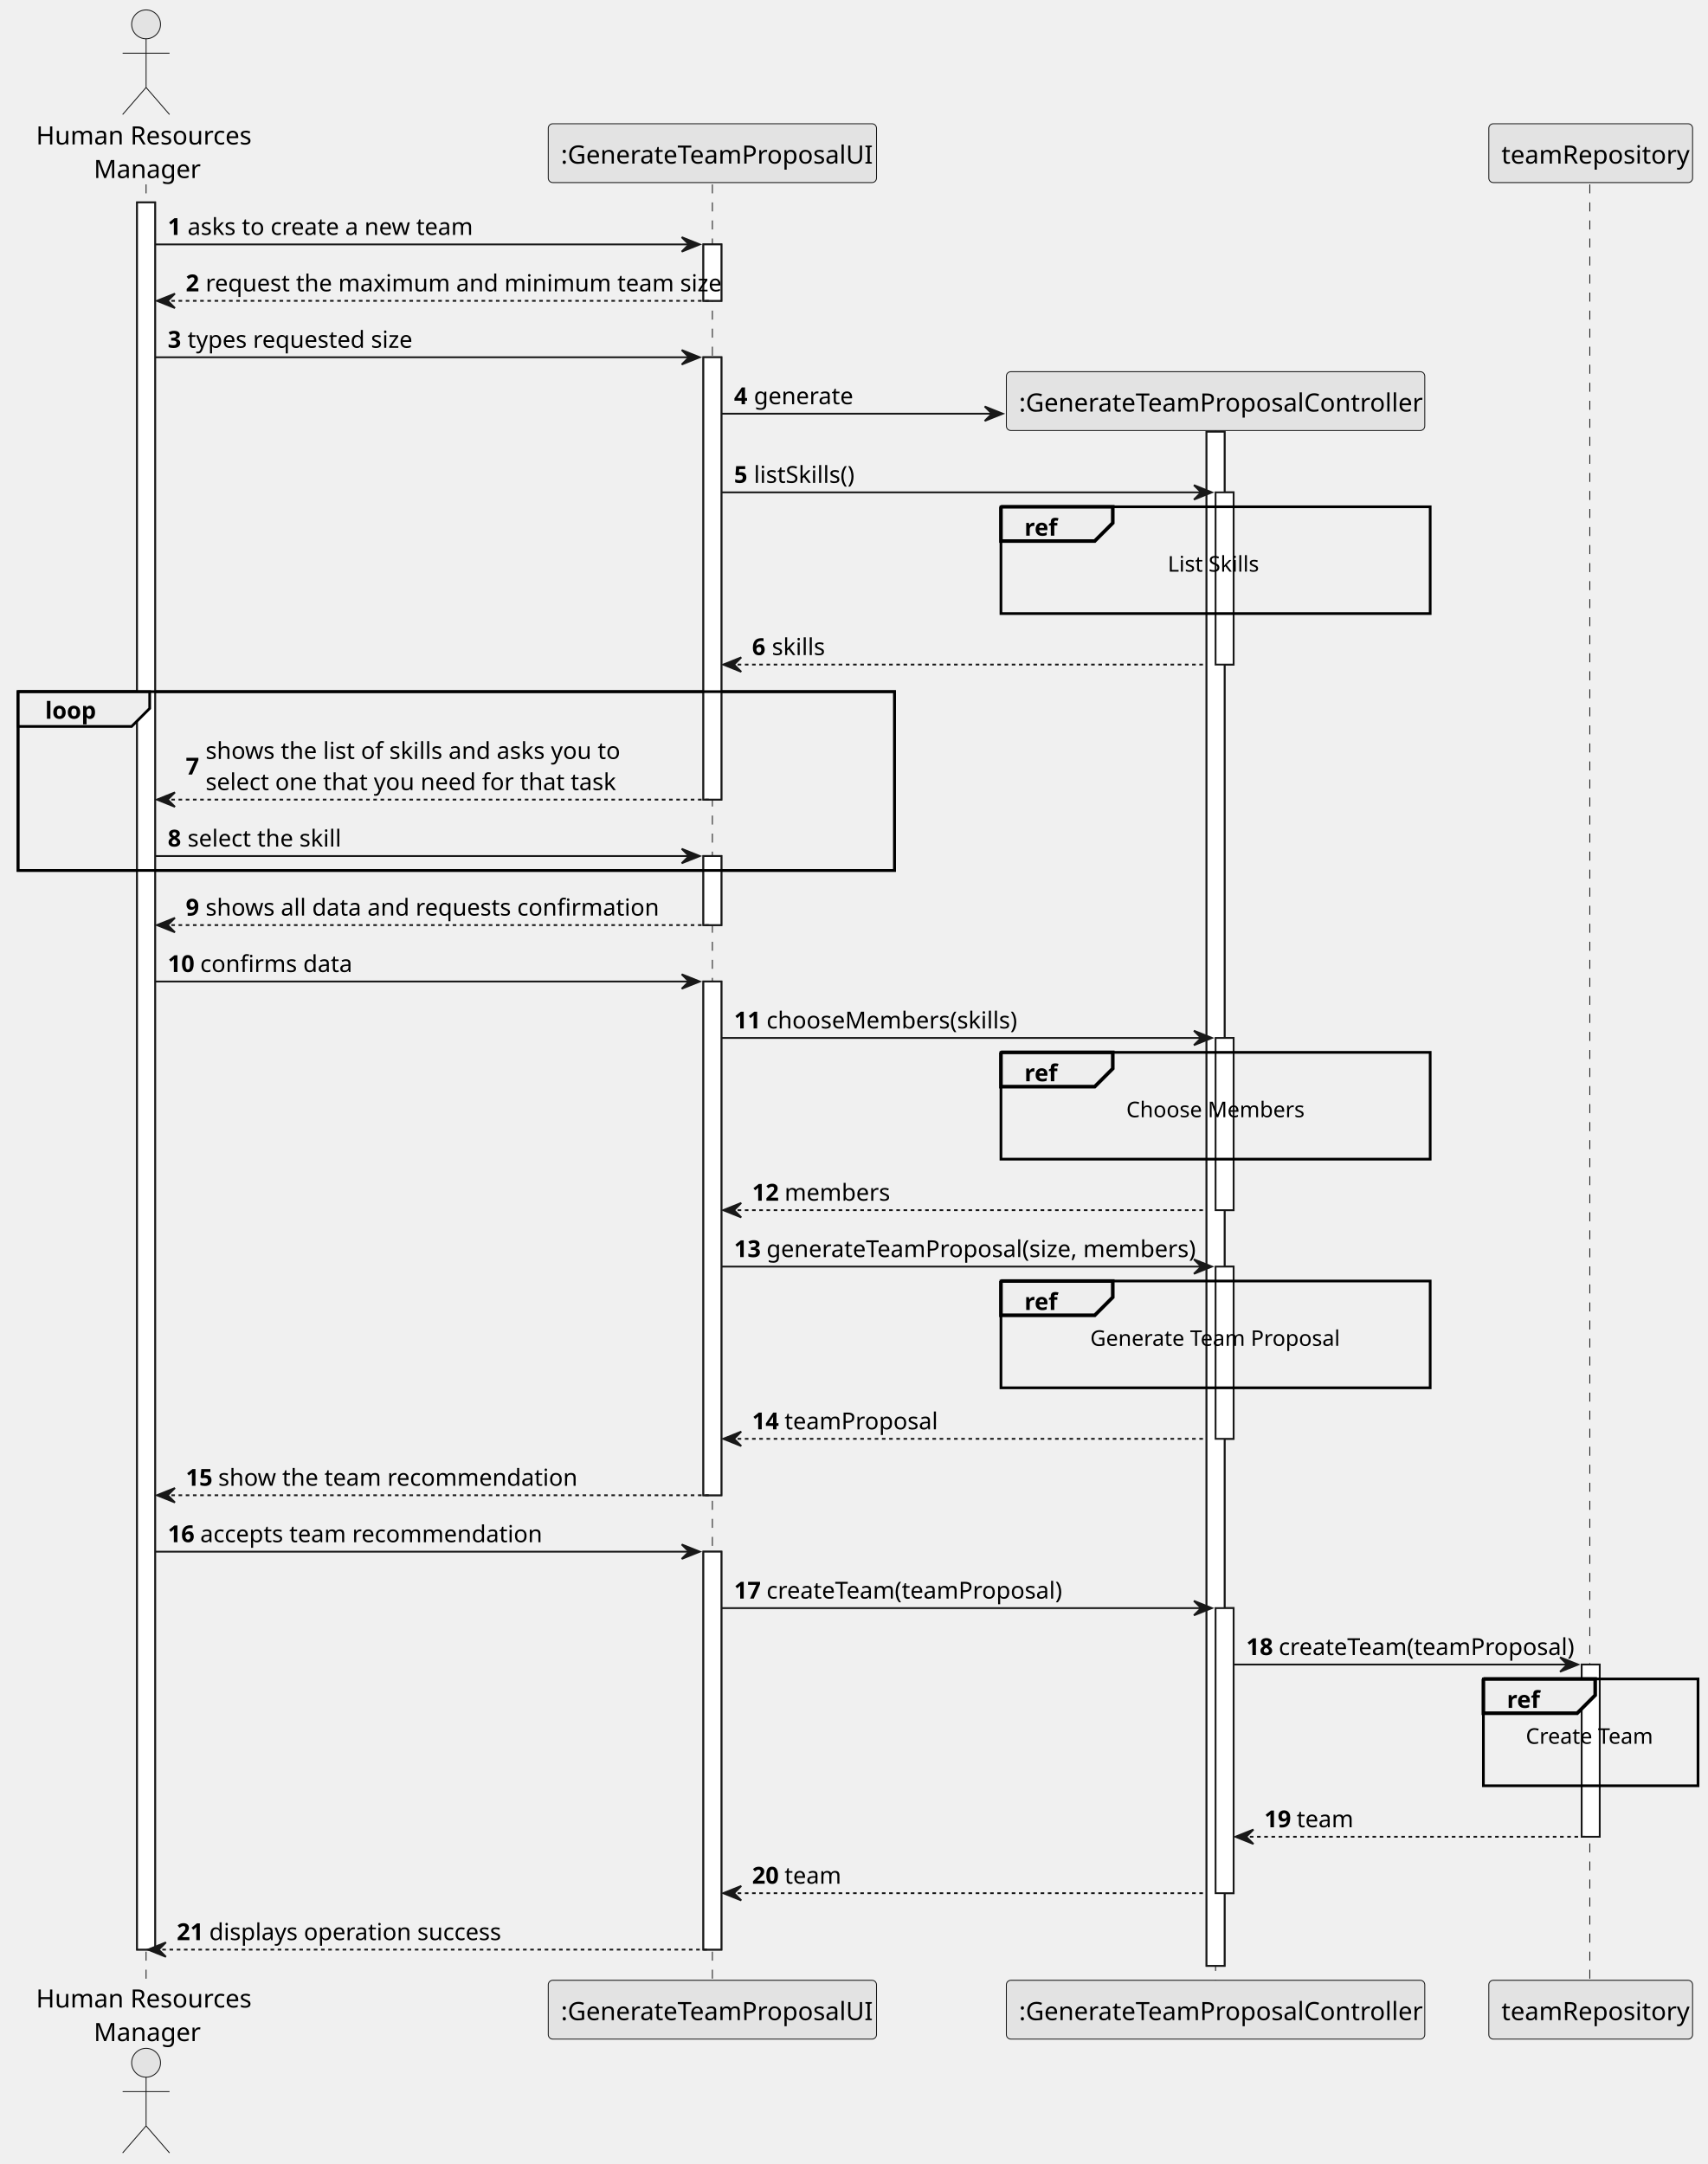
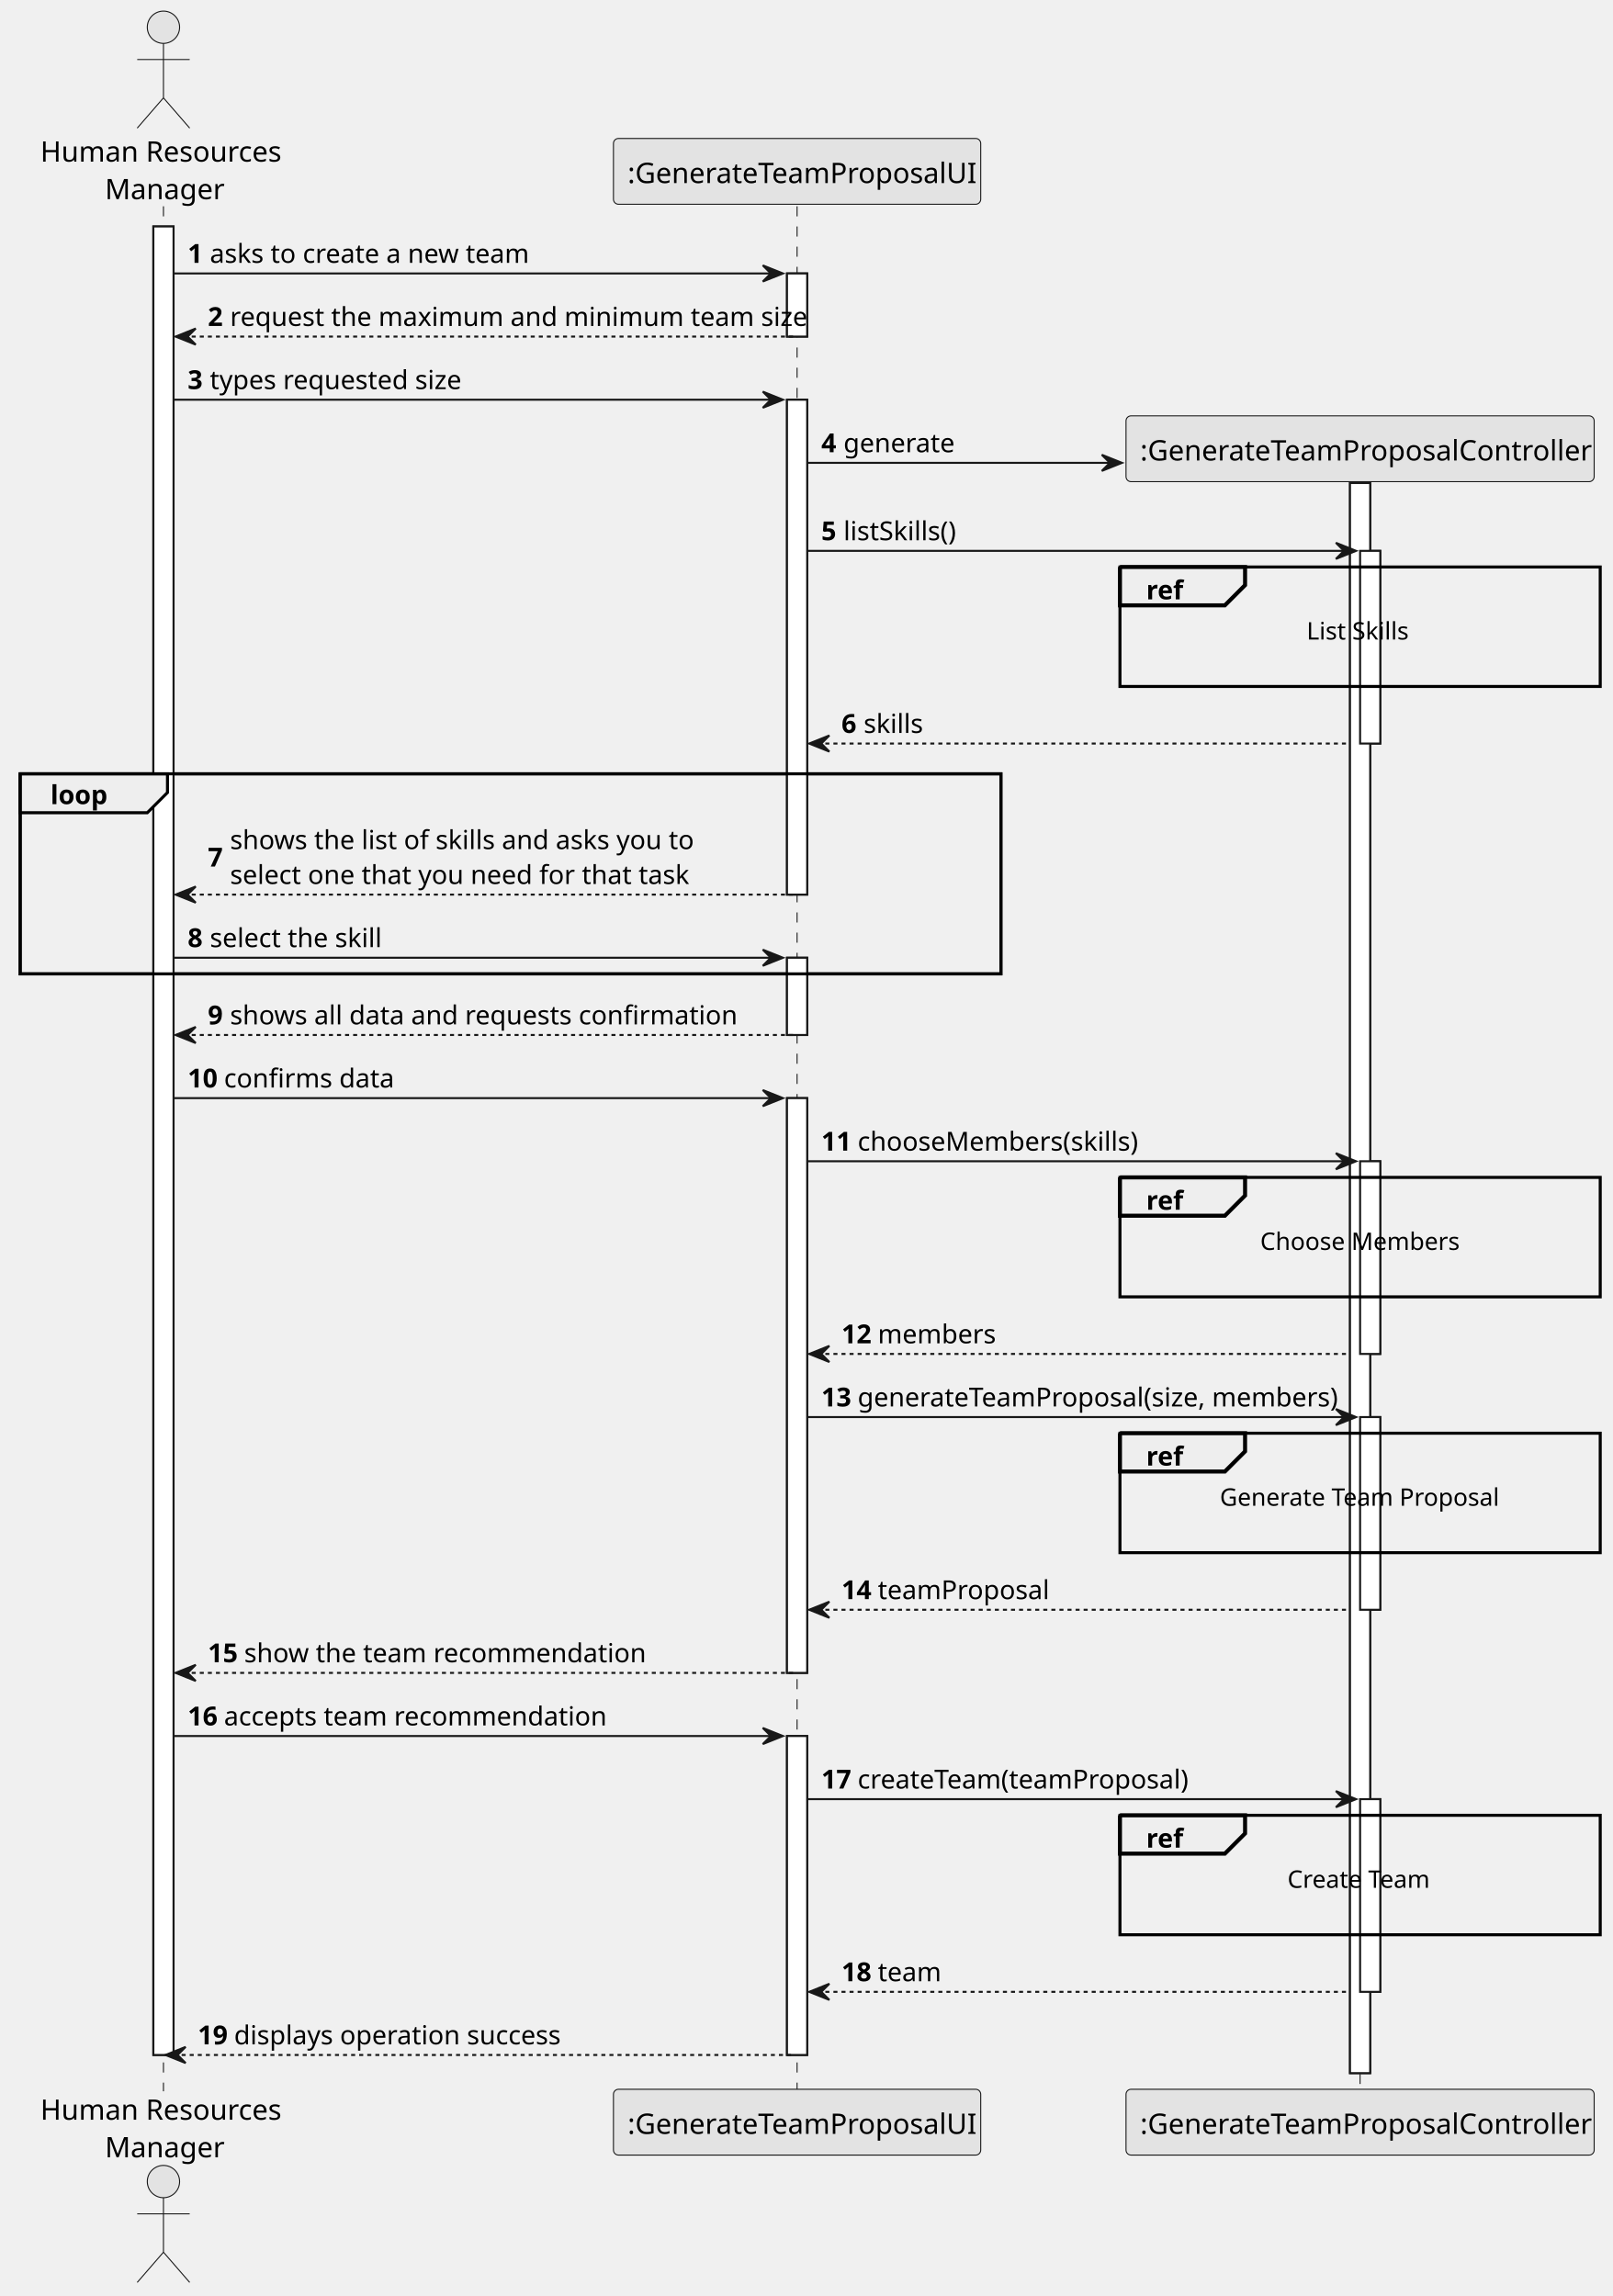
- <svg xmlns="http://www.w3.org/2000/svg" contentStyleType="text/css" height="1200px" preserveAspectRatio="none" style="width:947px;height:1200px;background:#FFFFFF;" version="1.1" viewBox="0 0 947 1200" width="947px" zoomAndPan="magnify">
+ <svg xmlns="http://www.w3.org/2000/svg" contentStyleType="text/css" height="1138px" preserveAspectRatio="none" style="width:799px;height:1138px;background:#FFFFFF;" version="1.1" viewBox="0 0 799 1138" width="799px" zoomAndPan="magnify">
  <defs />
  <g>
-     <rect fill="#FFFFFF" height="968.875" style="stroke:#181818;stroke-width:1.0;" width="10" x="76" y="112.242" />
+     <rect fill="#FFFFFF" height="906.293" style="stroke:#181818;stroke-width:1.0;" width="10" x="76" y="112.242" />
    <rect fill="#FFFFFF" height="31.291" style="stroke:#181818;stroke-width:1.0;" width="10" x="390" y="135.533" />
    <rect fill="#FFFFFF" height="245.289" style="stroke:#181818;stroke-width:1.0;" width="10" x="390" y="198.115" />
    <rect fill="#FFFFFF" height="38.291" style="stroke:#181818;stroke-width:1.0;" width="10" x="390" y="474.695" />
    <rect fill="#FFFFFF" height="284.881" style="stroke:#181818;stroke-width:1.0;" width="10" x="390" y="544.277" />
-     <rect fill="#FFFFFF" height="220.668" style="stroke:#181818;stroke-width:1.0;" width="10" x="390" y="860.449" />
-     <rect fill="#FFFFFF" height="850.711" style="stroke:#181818;stroke-width:1.0;" width="10" x="669" y="239.406" />
+     <rect fill="#FFFFFF" height="158.086" style="stroke:#181818;stroke-width:1.0;" width="10" x="390" y="860.449" />
+     <rect fill="#FFFFFF" height="788.129" style="stroke:#181818;stroke-width:1.0;" width="10" x="669" y="239.406" />
    <rect fill="#FFFFFF" height="95.504" style="stroke:#181818;stroke-width:1.0;" width="10" x="674" y="273.027" />
    <rect fill="#FFFFFF" height="95.504" style="stroke:#181818;stroke-width:1.0;" width="10" x="674" y="575.568" />
    <rect fill="#FFFFFF" height="95.504" style="stroke:#181818;stroke-width:1.0;" width="10" x="674" y="702.363" />
-     <rect fill="#FFFFFF" height="158.086" style="stroke:#181818;stroke-width:1.0;" width="10" x="674" y="891.74" />
-     <rect fill="#FFFFFF" height="95.504" style="stroke:#181818;stroke-width:1.0;" width="10" x="877" y="923.031" />
+     <rect fill="#FFFFFF" height="95.504" style="stroke:#181818;stroke-width:1.0;" width="10" x="674" y="891.74" />
    <rect fill="none" height="99.164" style="stroke:#000000;stroke-width:1.5;" width="486" x="10" y="383.531" />
-     <line style="stroke:#181818;stroke-width:0.5;stroke-dasharray:5.0,5.0;" x1="81" x2="81" y1="102.242" y2="1099.117" />
-     <line style="stroke:#181818;stroke-width:0.5;stroke-dasharray:5.0,5.0;" x1="395" x2="395" y1="102.242" y2="1099.117" />
-     <line style="stroke:#181818;stroke-width:0.5;stroke-dasharray:5.0,5.0;" x1="674" x2="674" y1="237.926" y2="1099.117" />
-     <line style="stroke:#181818;stroke-width:0.5;stroke-dasharray:5.0,5.0;" x1="881.5" x2="881.5" y1="102.242" y2="1099.117" />
+     <line style="stroke:#181818;stroke-width:0.5;stroke-dasharray:5.0,5.0;" x1="81" x2="81" y1="102.242" y2="1036.535" />
+     <line style="stroke:#181818;stroke-width:0.5;stroke-dasharray:5.0,5.0;" x1="395" x2="395" y1="102.242" y2="1036.535" />
+     <line style="stroke:#181818;stroke-width:0.5;stroke-dasharray:5.0,5.0;" x1="674" x2="674" y1="237.926" y2="1036.535" />
    <text fill="#000000" font-family="sans-serif" font-size="14" lengthAdjust="spacing" textLength="116" x="20" y="80.107">Human Resources</text>
    <text fill="#000000" font-family="sans-serif" font-size="14" lengthAdjust="spacing" textLength="56" x="52" y="98.728">Manager</text>
    <ellipse cx="81" cy="13.5" fill="#E3E3E3" rx="8" ry="8" style="stroke:#181818;stroke-width:0.5;" />
    <path d="M81,21.5 L81,48.5 M68,29.5 L94,29.5 M81,48.5 L68,63.5 M81,48.5 L94,63.5 " fill="none" style="stroke:#181818;stroke-width:0.5;" />
-     <text fill="#000000" font-family="sans-serif" font-size="14" lengthAdjust="spacing" textLength="116" x="20" y="1113.225">Human Resources</text>
-     <text fill="#000000" font-family="sans-serif" font-size="14" lengthAdjust="spacing" textLength="56" x="52" y="1131.846">Manager</text>
-     <ellipse cx="81" cy="1143.859" fill="#E3E3E3" rx="8" ry="8" style="stroke:#181818;stroke-width:0.5;" />
-     <path d="M81,1151.859 L81,1178.859 M68,1159.859 L94,1159.859 M81,1178.859 L68,1193.859 M81,1178.859 L94,1193.859 " fill="none" style="stroke:#181818;stroke-width:0.5;" />
+     <text fill="#000000" font-family="sans-serif" font-size="14" lengthAdjust="spacing" textLength="116" x="20" y="1050.643">Human Resources</text>
+     <text fill="#000000" font-family="sans-serif" font-size="14" lengthAdjust="spacing" textLength="56" x="52" y="1069.264">Manager</text>
+     <ellipse cx="81" cy="1081.277" fill="#E3E3E3" rx="8" ry="8" style="stroke:#181818;stroke-width:0.5;" />
+     <path d="M81,1089.277 L81,1116.277 M68,1097.277 L94,1097.277 M81,1116.277 L68,1131.277 M81,1116.277 L94,1131.277 " fill="none" style="stroke:#181818;stroke-width:0.5;" />
    <rect fill="#E3E3E3" height="32.621" rx="2.5" ry="2.5" style="stroke:#181818;stroke-width:0.5;" width="182" x="304" y="68.621" />
    <text fill="#000000" font-family="sans-serif" font-size="14" lengthAdjust="spacing" textLength="168" x="311" y="90.728">:GenerateTeamProposalUI</text>
-     <rect fill="#E3E3E3" height="32.621" rx="2.5" ry="2.5" style="stroke:#181818;stroke-width:0.5;" width="182" x="304" y="1098.117" />
-     <text fill="#000000" font-family="sans-serif" font-size="14" lengthAdjust="spacing" textLength="168" x="311" y="1120.225">:GenerateTeamProposalUI</text>
-     <rect fill="#E3E3E3" height="32.621" rx="2.5" ry="2.5" style="stroke:#181818;stroke-width:0.5;" width="232" x="558" y="1098.117" />
-     <text fill="#000000" font-family="sans-serif" font-size="14" lengthAdjust="spacing" textLength="218" x="565" y="1120.225">:GenerateTeamProposalController</text>
-     <rect fill="#E3E3E3" height="32.621" rx="2.5" ry="2.5" style="stroke:#181818;stroke-width:0.5;" width="113" x="825.5" y="68.621" />
-     <text fill="#000000" font-family="sans-serif" font-size="14" lengthAdjust="spacing" textLength="99" x="832.5" y="90.728">teamRepository</text>
-     <rect fill="#E3E3E3" height="32.621" rx="2.5" ry="2.5" style="stroke:#181818;stroke-width:0.5;" width="113" x="825.5" y="1098.117" />
-     <text fill="#000000" font-family="sans-serif" font-size="14" lengthAdjust="spacing" textLength="99" x="832.5" y="1120.225">teamRepository</text>
-     <rect fill="#FFFFFF" height="968.875" style="stroke:#181818;stroke-width:1.0;" width="10" x="76" y="112.242" />
+     <rect fill="#E3E3E3" height="32.621" rx="2.5" ry="2.5" style="stroke:#181818;stroke-width:0.5;" width="182" x="304" y="1035.535" />
+     <text fill="#000000" font-family="sans-serif" font-size="14" lengthAdjust="spacing" textLength="168" x="311" y="1057.643">:GenerateTeamProposalUI</text>
+     <rect fill="#E3E3E3" height="32.621" rx="2.5" ry="2.5" style="stroke:#181818;stroke-width:0.5;" width="232" x="558" y="1035.535" />
+     <text fill="#000000" font-family="sans-serif" font-size="14" lengthAdjust="spacing" textLength="218" x="565" y="1057.643">:GenerateTeamProposalController</text>
+     <rect fill="#FFFFFF" height="906.293" style="stroke:#181818;stroke-width:1.0;" width="10" x="76" y="112.242" />
    <rect fill="#FFFFFF" height="31.291" style="stroke:#181818;stroke-width:1.0;" width="10" x="390" y="135.533" />
    <rect fill="#FFFFFF" height="245.289" style="stroke:#181818;stroke-width:1.0;" width="10" x="390" y="198.115" />
    <rect fill="#FFFFFF" height="38.291" style="stroke:#181818;stroke-width:1.0;" width="10" x="390" y="474.695" />
    <rect fill="#FFFFFF" height="284.881" style="stroke:#181818;stroke-width:1.0;" width="10" x="390" y="544.277" />
-     <rect fill="#FFFFFF" height="220.668" style="stroke:#181818;stroke-width:1.0;" width="10" x="390" y="860.449" />
-     <rect fill="#FFFFFF" height="850.711" style="stroke:#181818;stroke-width:1.0;" width="10" x="669" y="239.406" />
+     <rect fill="#FFFFFF" height="158.086" style="stroke:#181818;stroke-width:1.0;" width="10" x="390" y="860.449" />
+     <rect fill="#FFFFFF" height="788.129" style="stroke:#181818;stroke-width:1.0;" width="10" x="669" y="239.406" />
    <rect fill="#FFFFFF" height="95.504" style="stroke:#181818;stroke-width:1.0;" width="10" x="674" y="273.027" />
    <rect fill="#FFFFFF" height="95.504" style="stroke:#181818;stroke-width:1.0;" width="10" x="674" y="575.568" />
    <rect fill="#FFFFFF" height="95.504" style="stroke:#181818;stroke-width:1.0;" width="10" x="674" y="702.363" />
-     <rect fill="#FFFFFF" height="158.086" style="stroke:#181818;stroke-width:1.0;" width="10" x="674" y="891.74" />
-     <rect fill="#FFFFFF" height="95.504" style="stroke:#181818;stroke-width:1.0;" width="10" x="877" y="923.031" />
+     <rect fill="#FFFFFF" height="95.504" style="stroke:#181818;stroke-width:1.0;" width="10" x="674" y="891.74" />
    <polygon fill="#181818" points="378,131.533,388,135.533,378,139.533,382,135.533" style="stroke:#181818;stroke-width:1.0;" />
    <line style="stroke:#181818;stroke-width:1.0;" x1="86" x2="384" y1="135.533" y2="135.533" />
    <text fill="#000000" font-family="sans-serif" font-size="13" font-weight="bold" lengthAdjust="spacing" textLength="7" x="93" y="130.27">1</text>
    <text fill="#000000" font-family="sans-serif" font-size="13" lengthAdjust="spacing" textLength="154" x="104" y="130.27">asks to create a new team</text>
    <polygon fill="#181818" points="97,162.824,87,166.824,97,170.824,93,166.824" style="stroke:#181818;stroke-width:1.0;" />
    <line style="stroke:#181818;stroke-width:1.0;stroke-dasharray:2.0,2.0;" x1="91" x2="394" y1="166.824" y2="166.824" />
    <text fill="#000000" font-family="sans-serif" font-size="13" font-weight="bold" lengthAdjust="spacing" textLength="7" x="103" y="161.561">2</text>
    <text fill="#000000" font-family="sans-serif" font-size="13" lengthAdjust="spacing" textLength="269" x="114" y="161.561">request the maximum and minimum team size</text>
    <polygon fill="#181818" points="378,194.115,388,198.115,378,202.115,382,198.115" style="stroke:#181818;stroke-width:1.0;" />
    <line style="stroke:#181818;stroke-width:1.0;" x1="86" x2="384" y1="198.115" y2="198.115" />
    <text fill="#000000" font-family="sans-serif" font-size="13" font-weight="bold" lengthAdjust="spacing" textLength="7" x="93" y="192.852">3</text>
    <text fill="#000000" font-family="sans-serif" font-size="13" lengthAdjust="spacing" textLength="121" x="104" y="192.852">types requested size</text>
    <polygon fill="#181818" points="546,225.406,556,229.406,546,233.406,550,229.406" style="stroke:#181818;stroke-width:1.0;" />
    <line style="stroke:#181818;stroke-width:1.0;" x1="400" x2="552" y1="229.406" y2="229.406" />
    <text fill="#000000" font-family="sans-serif" font-size="13" font-weight="bold" lengthAdjust="spacing" textLength="7" x="407" y="224.144">4</text>
    <text fill="#000000" font-family="sans-serif" font-size="13" lengthAdjust="spacing" textLength="50" x="418" y="224.144">generate</text>
    <rect fill="#E3E3E3" height="32.621" rx="2.5" ry="2.5" style="stroke:#181818;stroke-width:0.5;" width="232" x="558" y="206.115" />
    <text fill="#000000" font-family="sans-serif" font-size="14" lengthAdjust="spacing" textLength="218" x="565" y="228.223">:GenerateTeamProposalController</text>
    <polygon fill="#181818" points="662,269.027,672,273.027,662,277.027,666,273.027" style="stroke:#181818;stroke-width:1.0;" />
    <line style="stroke:#181818;stroke-width:1.0;" x1="400" x2="668" y1="273.027" y2="273.027" />
    <text fill="#000000" font-family="sans-serif" font-size="13" font-weight="bold" lengthAdjust="spacing" textLength="7" x="407" y="267.765">5</text>
    <text fill="#000000" font-family="sans-serif" font-size="13" lengthAdjust="spacing" textLength="57" x="418" y="267.765">listSkills()</text>
    <rect fill="none" height="59.213" style="stroke:#000000;stroke-width:1.5;" width="238" x="555" y="281.027" />
    <path d="M555,281.027 L617,281.027 L617,290.027 L607,300.027 L555,300.027 L555,281.027 " fill="#EEEEEE" style="stroke:#000000;stroke-width:2.0;" />
    <text fill="#000000" font-family="sans-serif" font-size="13" font-weight="bold" lengthAdjust="spacing" textLength="17" x="568" y="297.056">ref</text>
    <text fill="#000000" font-family="sans-serif" font-size="12" lengthAdjust="spacing" textLength="53" x="647.5" y="316.977">List Skills</text>
    <text fill="#000000" font-family="sans-serif" font-size="12" lengthAdjust="spacing" textLength="3" x="672.5" y="332.938"> </text>
    <polygon fill="#181818" points="411,364.531,401,368.531,411,372.531,407,368.531" style="stroke:#181818;stroke-width:1.0;" />
    <line style="stroke:#181818;stroke-width:1.0;stroke-dasharray:2.0,2.0;" x1="405" x2="668" y1="368.531" y2="368.531" />
    <text fill="#000000" font-family="sans-serif" font-size="13" font-weight="bold" lengthAdjust="spacing" textLength="7" x="417" y="363.269">6</text>
    <text fill="#000000" font-family="sans-serif" font-size="13" lengthAdjust="spacing" textLength="30" x="428" y="363.269">skills</text>
    <path d="M10,383.531 L83,383.531 L83,392.822 L73,402.822 L10,402.822 L10,383.531 " fill="#EEEEEE" style="stroke:#000000;stroke-width:1.5;" />
    <rect fill="none" height="99.164" style="stroke:#000000;stroke-width:1.5;" width="486" x="10" y="383.531" />
    <text fill="#000000" font-family="sans-serif" font-size="13" font-weight="bold" lengthAdjust="spacing" textLength="28" x="25" y="398.56">loop</text>
    <polygon fill="#181818" points="97,439.404,87,443.404,97,447.404,93,443.404" style="stroke:#181818;stroke-width:1.0;" />
    <line style="stroke:#181818;stroke-width:1.0;stroke-dasharray:2.0,2.0;" x1="91" x2="394" y1="443.404" y2="443.404" />
    <text fill="#000000" font-family="sans-serif" font-size="13" font-weight="bold" lengthAdjust="spacing" textLength="7" x="103" y="429.496">7</text>
    <text fill="#000000" font-family="sans-serif" font-size="13" lengthAdjust="spacing" textLength="225" x="114" y="420.851">shows the list of skills and asks you to</text>
    <text fill="#000000" font-family="sans-serif" font-size="13" lengthAdjust="spacing" textLength="216" x="114" y="438.142">select one that you need for that task</text>
    <polygon fill="#181818" points="378,470.695,388,474.695,378,478.695,382,474.695" style="stroke:#181818;stroke-width:1.0;" />
    <line style="stroke:#181818;stroke-width:1.0;" x1="86" x2="384" y1="474.695" y2="474.695" />
    <text fill="#000000" font-family="sans-serif" font-size="13" font-weight="bold" lengthAdjust="spacing" textLength="7" x="93" y="469.433">8</text>
    <text fill="#000000" font-family="sans-serif" font-size="13" lengthAdjust="spacing" textLength="84" x="104" y="469.433">select the skill</text>
    <polygon fill="#181818" points="97,508.986,87,512.986,97,516.986,93,512.986" style="stroke:#181818;stroke-width:1.0;" />
    <line style="stroke:#181818;stroke-width:1.0;stroke-dasharray:2.0,2.0;" x1="91" x2="394" y1="512.986" y2="512.986" />
    <text fill="#000000" font-family="sans-serif" font-size="13" font-weight="bold" lengthAdjust="spacing" textLength="7" x="103" y="507.724">9</text>
    <text fill="#000000" font-family="sans-serif" font-size="13" lengthAdjust="spacing" textLength="236" x="114" y="507.724">shows all data and requests confirmation</text>
    <polygon fill="#181818" points="378,540.277,388,544.277,378,548.277,382,544.277" style="stroke:#181818;stroke-width:1.0;" />
    <line style="stroke:#181818;stroke-width:1.0;" x1="86" x2="384" y1="544.277" y2="544.277" />
    <text fill="#000000" font-family="sans-serif" font-size="13" font-weight="bold" lengthAdjust="spacing" textLength="14" x="93" y="539.015">10</text>
    <text fill="#000000" font-family="sans-serif" font-size="13" lengthAdjust="spacing" textLength="78" x="111" y="539.015">confirms data</text>
    <polygon fill="#181818" points="662,571.568,672,575.568,662,579.568,666,575.568" style="stroke:#181818;stroke-width:1.0;" />
    <line style="stroke:#181818;stroke-width:1.0;" x1="400" x2="668" y1="575.568" y2="575.568" />
    <text fill="#000000" font-family="sans-serif" font-size="13" font-weight="bold" lengthAdjust="spacing" textLength="14" x="407" y="570.306">11</text>
    <text fill="#000000" font-family="sans-serif" font-size="13" lengthAdjust="spacing" textLength="134" x="425" y="570.306">chooseMembers(skills)</text>
    <rect fill="none" height="59.213" style="stroke:#000000;stroke-width:1.5;" width="238" x="555" y="583.568" />
    <path d="M555,583.568 L617,583.568 L617,592.568 L607,602.568 L555,602.568 L555,583.568 " fill="#EEEEEE" style="stroke:#000000;stroke-width:2.0;" />
    <text fill="#000000" font-family="sans-serif" font-size="13" font-weight="bold" lengthAdjust="spacing" textLength="17" x="568" y="599.597">ref</text>
    <text fill="#000000" font-family="sans-serif" font-size="12" lengthAdjust="spacing" textLength="99" x="624.5" y="619.518">Choose Members</text>
    <text fill="#000000" font-family="sans-serif" font-size="12" lengthAdjust="spacing" textLength="3" x="672.5" y="635.479"> </text>
    <polygon fill="#181818" points="411,667.072,401,671.072,411,675.072,407,671.072" style="stroke:#181818;stroke-width:1.0;" />
    <line style="stroke:#181818;stroke-width:1.0;stroke-dasharray:2.0,2.0;" x1="405" x2="668" y1="671.072" y2="671.072" />
    <text fill="#000000" font-family="sans-serif" font-size="13" font-weight="bold" lengthAdjust="spacing" textLength="14" x="417" y="665.81">12</text>
    <text fill="#000000" font-family="sans-serif" font-size="13" lengthAdjust="spacing" textLength="54" x="435" y="665.81">members</text>
    <polygon fill="#181818" points="662,698.363,672,702.363,662,706.363,666,702.363" style="stroke:#181818;stroke-width:1.0;" />
    <line style="stroke:#181818;stroke-width:1.0;" x1="400" x2="668" y1="702.363" y2="702.363" />
    <text fill="#000000" font-family="sans-serif" font-size="13" font-weight="bold" lengthAdjust="spacing" textLength="14" x="407" y="697.101">13</text>
    <text fill="#000000" font-family="sans-serif" font-size="13" lengthAdjust="spacing" textLength="227" x="425" y="697.101">generateTeamProposal(size, members)</text>
    <rect fill="none" height="59.213" style="stroke:#000000;stroke-width:1.5;" width="238" x="555" y="710.363" />
    <path d="M555,710.363 L617,710.363 L617,719.363 L607,729.363 L555,729.363 L555,710.363 " fill="#EEEEEE" style="stroke:#000000;stroke-width:2.0;" />
    <text fill="#000000" font-family="sans-serif" font-size="13" font-weight="bold" lengthAdjust="spacing" textLength="17" x="568" y="726.392">ref</text>
    <text fill="#000000" font-family="sans-serif" font-size="12" lengthAdjust="spacing" textLength="139" x="604.5" y="746.312">Generate Team Proposal</text>
    <text fill="#000000" font-family="sans-serif" font-size="12" lengthAdjust="spacing" textLength="3" x="672.5" y="762.273"> </text>
    <polygon fill="#181818" points="411,793.867,401,797.867,411,801.867,407,797.867" style="stroke:#181818;stroke-width:1.0;" />
    <line style="stroke:#181818;stroke-width:1.0;stroke-dasharray:2.0,2.0;" x1="405" x2="668" y1="797.867" y2="797.867" />
    <text fill="#000000" font-family="sans-serif" font-size="13" font-weight="bold" lengthAdjust="spacing" textLength="14" x="417" y="792.605">14</text>
    <text fill="#000000" font-family="sans-serif" font-size="13" lengthAdjust="spacing" textLength="80" x="435" y="792.605">teamProposal</text>
    <polygon fill="#181818" points="97,825.158,87,829.158,97,833.158,93,829.158" style="stroke:#181818;stroke-width:1.0;" />
    <line style="stroke:#181818;stroke-width:1.0;stroke-dasharray:2.0,2.0;" x1="91" x2="394" y1="829.158" y2="829.158" />
    <text fill="#000000" font-family="sans-serif" font-size="13" font-weight="bold" lengthAdjust="spacing" textLength="14" x="103" y="823.895">15</text>
    <text fill="#000000" font-family="sans-serif" font-size="13" lengthAdjust="spacing" textLength="185" x="121" y="823.895">show the team recommendation</text>
    <polygon fill="#181818" points="378,856.449,388,860.449,378,864.449,382,860.449" style="stroke:#181818;stroke-width:1.0;" />
    <line style="stroke:#181818;stroke-width:1.0;" x1="86" x2="384" y1="860.449" y2="860.449" />
    <text fill="#000000" font-family="sans-serif" font-size="13" font-weight="bold" lengthAdjust="spacing" textLength="14" x="93" y="855.187">16</text>
    <text fill="#000000" font-family="sans-serif" font-size="13" lengthAdjust="spacing" textLength="179" x="111" y="855.187">accepts team recommendation</text>
    <polygon fill="#181818" points="662,887.74,672,891.74,662,895.74,666,891.74" style="stroke:#181818;stroke-width:1.0;" />
    <line style="stroke:#181818;stroke-width:1.0;" x1="400" x2="668" y1="891.74" y2="891.74" />
    <text fill="#000000" font-family="sans-serif" font-size="13" font-weight="bold" lengthAdjust="spacing" textLength="14" x="407" y="886.477">17</text>
    <text fill="#000000" font-family="sans-serif" font-size="13" lengthAdjust="spacing" textLength="156" x="425" y="886.477">createTeam(teamProposal)</text>
-     <polygon fill="#181818" points="865,919.031,875,923.031,865,927.031,869,923.031" style="stroke:#181818;stroke-width:1.0;" />
-     <line style="stroke:#181818;stroke-width:1.0;" x1="684" x2="871" y1="923.031" y2="923.031" />
-     <text fill="#000000" font-family="sans-serif" font-size="13" font-weight="bold" lengthAdjust="spacing" textLength="14" x="691" y="917.769">18</text>
-     <text fill="#000000" font-family="sans-serif" font-size="13" lengthAdjust="spacing" textLength="156" x="709" y="917.769">createTeam(teamProposal)</text>
-     <rect fill="none" height="59.213" style="stroke:#000000;stroke-width:1.5;" width="119" x="822.5" y="931.031" />
-     <path d="M822.5,931.031 L884.5,931.031 L884.5,940.031 L874.5,950.031 L822.5,950.031 L822.5,931.031 " fill="#EEEEEE" style="stroke:#000000;stroke-width:2.0;" />
-     <text fill="#000000" font-family="sans-serif" font-size="13" font-weight="bold" lengthAdjust="spacing" textLength="17" x="835.5" y="947.06">ref</text>
-     <text fill="#000000" font-family="sans-serif" font-size="12" lengthAdjust="spacing" textLength="72" x="846" y="966.981">Create Team</text>
-     <text fill="#000000" font-family="sans-serif" font-size="12" lengthAdjust="spacing" textLength="3" x="880.5" y="982.941"> </text>
-     <polygon fill="#181818" points="695,1014.535,685,1018.535,695,1022.535,691,1018.535" style="stroke:#181818;stroke-width:1.0;" />
-     <line style="stroke:#181818;stroke-width:1.0;stroke-dasharray:2.0,2.0;" x1="689" x2="881" y1="1018.535" y2="1018.535" />
-     <text fill="#000000" font-family="sans-serif" font-size="13" font-weight="bold" lengthAdjust="spacing" textLength="14" x="701" y="1013.273">19</text>
-     <text fill="#000000" font-family="sans-serif" font-size="13" lengthAdjust="spacing" textLength="29" x="719" y="1013.273">team</text>
-     <polygon fill="#181818" points="411,1045.826,401,1049.826,411,1053.826,407,1049.826" style="stroke:#181818;stroke-width:1.0;" />
-     <line style="stroke:#181818;stroke-width:1.0;stroke-dasharray:2.0,2.0;" x1="405" x2="668" y1="1049.826" y2="1049.826" />
-     <text fill="#000000" font-family="sans-serif" font-size="13" font-weight="bold" lengthAdjust="spacing" textLength="14" x="417" y="1044.563">20</text>
-     <text fill="#000000" font-family="sans-serif" font-size="13" lengthAdjust="spacing" textLength="29" x="435" y="1044.563">team</text>
-     <polygon fill="#181818" points="92,1077.117,82,1081.117,92,1085.117,88,1081.117" style="stroke:#181818;stroke-width:1.0;" />
-     <line style="stroke:#181818;stroke-width:1.0;stroke-dasharray:2.0,2.0;" x1="86" x2="394" y1="1081.117" y2="1081.117" />
-     <text fill="#000000" font-family="sans-serif" font-size="13" font-weight="bold" lengthAdjust="spacing" textLength="14" x="98" y="1075.854">21</text>
-     <text fill="#000000" font-family="sans-serif" font-size="13" lengthAdjust="spacing" textLength="158" x="116" y="1075.854">displays operation success</text>
+     <rect fill="none" height="59.213" style="stroke:#000000;stroke-width:1.5;" width="238" x="555" y="899.74" />
+     <path d="M555,899.74 L617,899.74 L617,908.74 L607,918.74 L555,918.74 L555,899.74 " fill="#EEEEEE" style="stroke:#000000;stroke-width:2.0;" />
+     <text fill="#000000" font-family="sans-serif" font-size="13" font-weight="bold" lengthAdjust="spacing" textLength="17" x="568" y="915.769">ref</text>
+     <text fill="#000000" font-family="sans-serif" font-size="12" lengthAdjust="spacing" textLength="72" x="638" y="935.689">Create Team</text>
+     <text fill="#000000" font-family="sans-serif" font-size="12" lengthAdjust="spacing" textLength="3" x="672.5" y="951.65"> </text>
+     <polygon fill="#181818" points="411,983.244,401,987.244,411,991.244,407,987.244" style="stroke:#181818;stroke-width:1.0;" />
+     <line style="stroke:#181818;stroke-width:1.0;stroke-dasharray:2.0,2.0;" x1="405" x2="668" y1="987.244" y2="987.244" />
+     <text fill="#000000" font-family="sans-serif" font-size="13" font-weight="bold" lengthAdjust="spacing" textLength="14" x="417" y="981.981">18</text>
+     <text fill="#000000" font-family="sans-serif" font-size="13" lengthAdjust="spacing" textLength="29" x="435" y="981.981">team</text>
+     <polygon fill="#181818" points="92,1014.535,82,1018.535,92,1022.535,88,1018.535" style="stroke:#181818;stroke-width:1.0;" />
+     <line style="stroke:#181818;stroke-width:1.0;stroke-dasharray:2.0,2.0;" x1="86" x2="394" y1="1018.535" y2="1018.535" />
+     <text fill="#000000" font-family="sans-serif" font-size="13" font-weight="bold" lengthAdjust="spacing" textLength="14" x="98" y="1013.273">19</text>
+     <text fill="#000000" font-family="sans-serif" font-size="13" lengthAdjust="spacing" textLength="158" x="116" y="1013.273">displays operation success</text>
  </g>
</svg>
